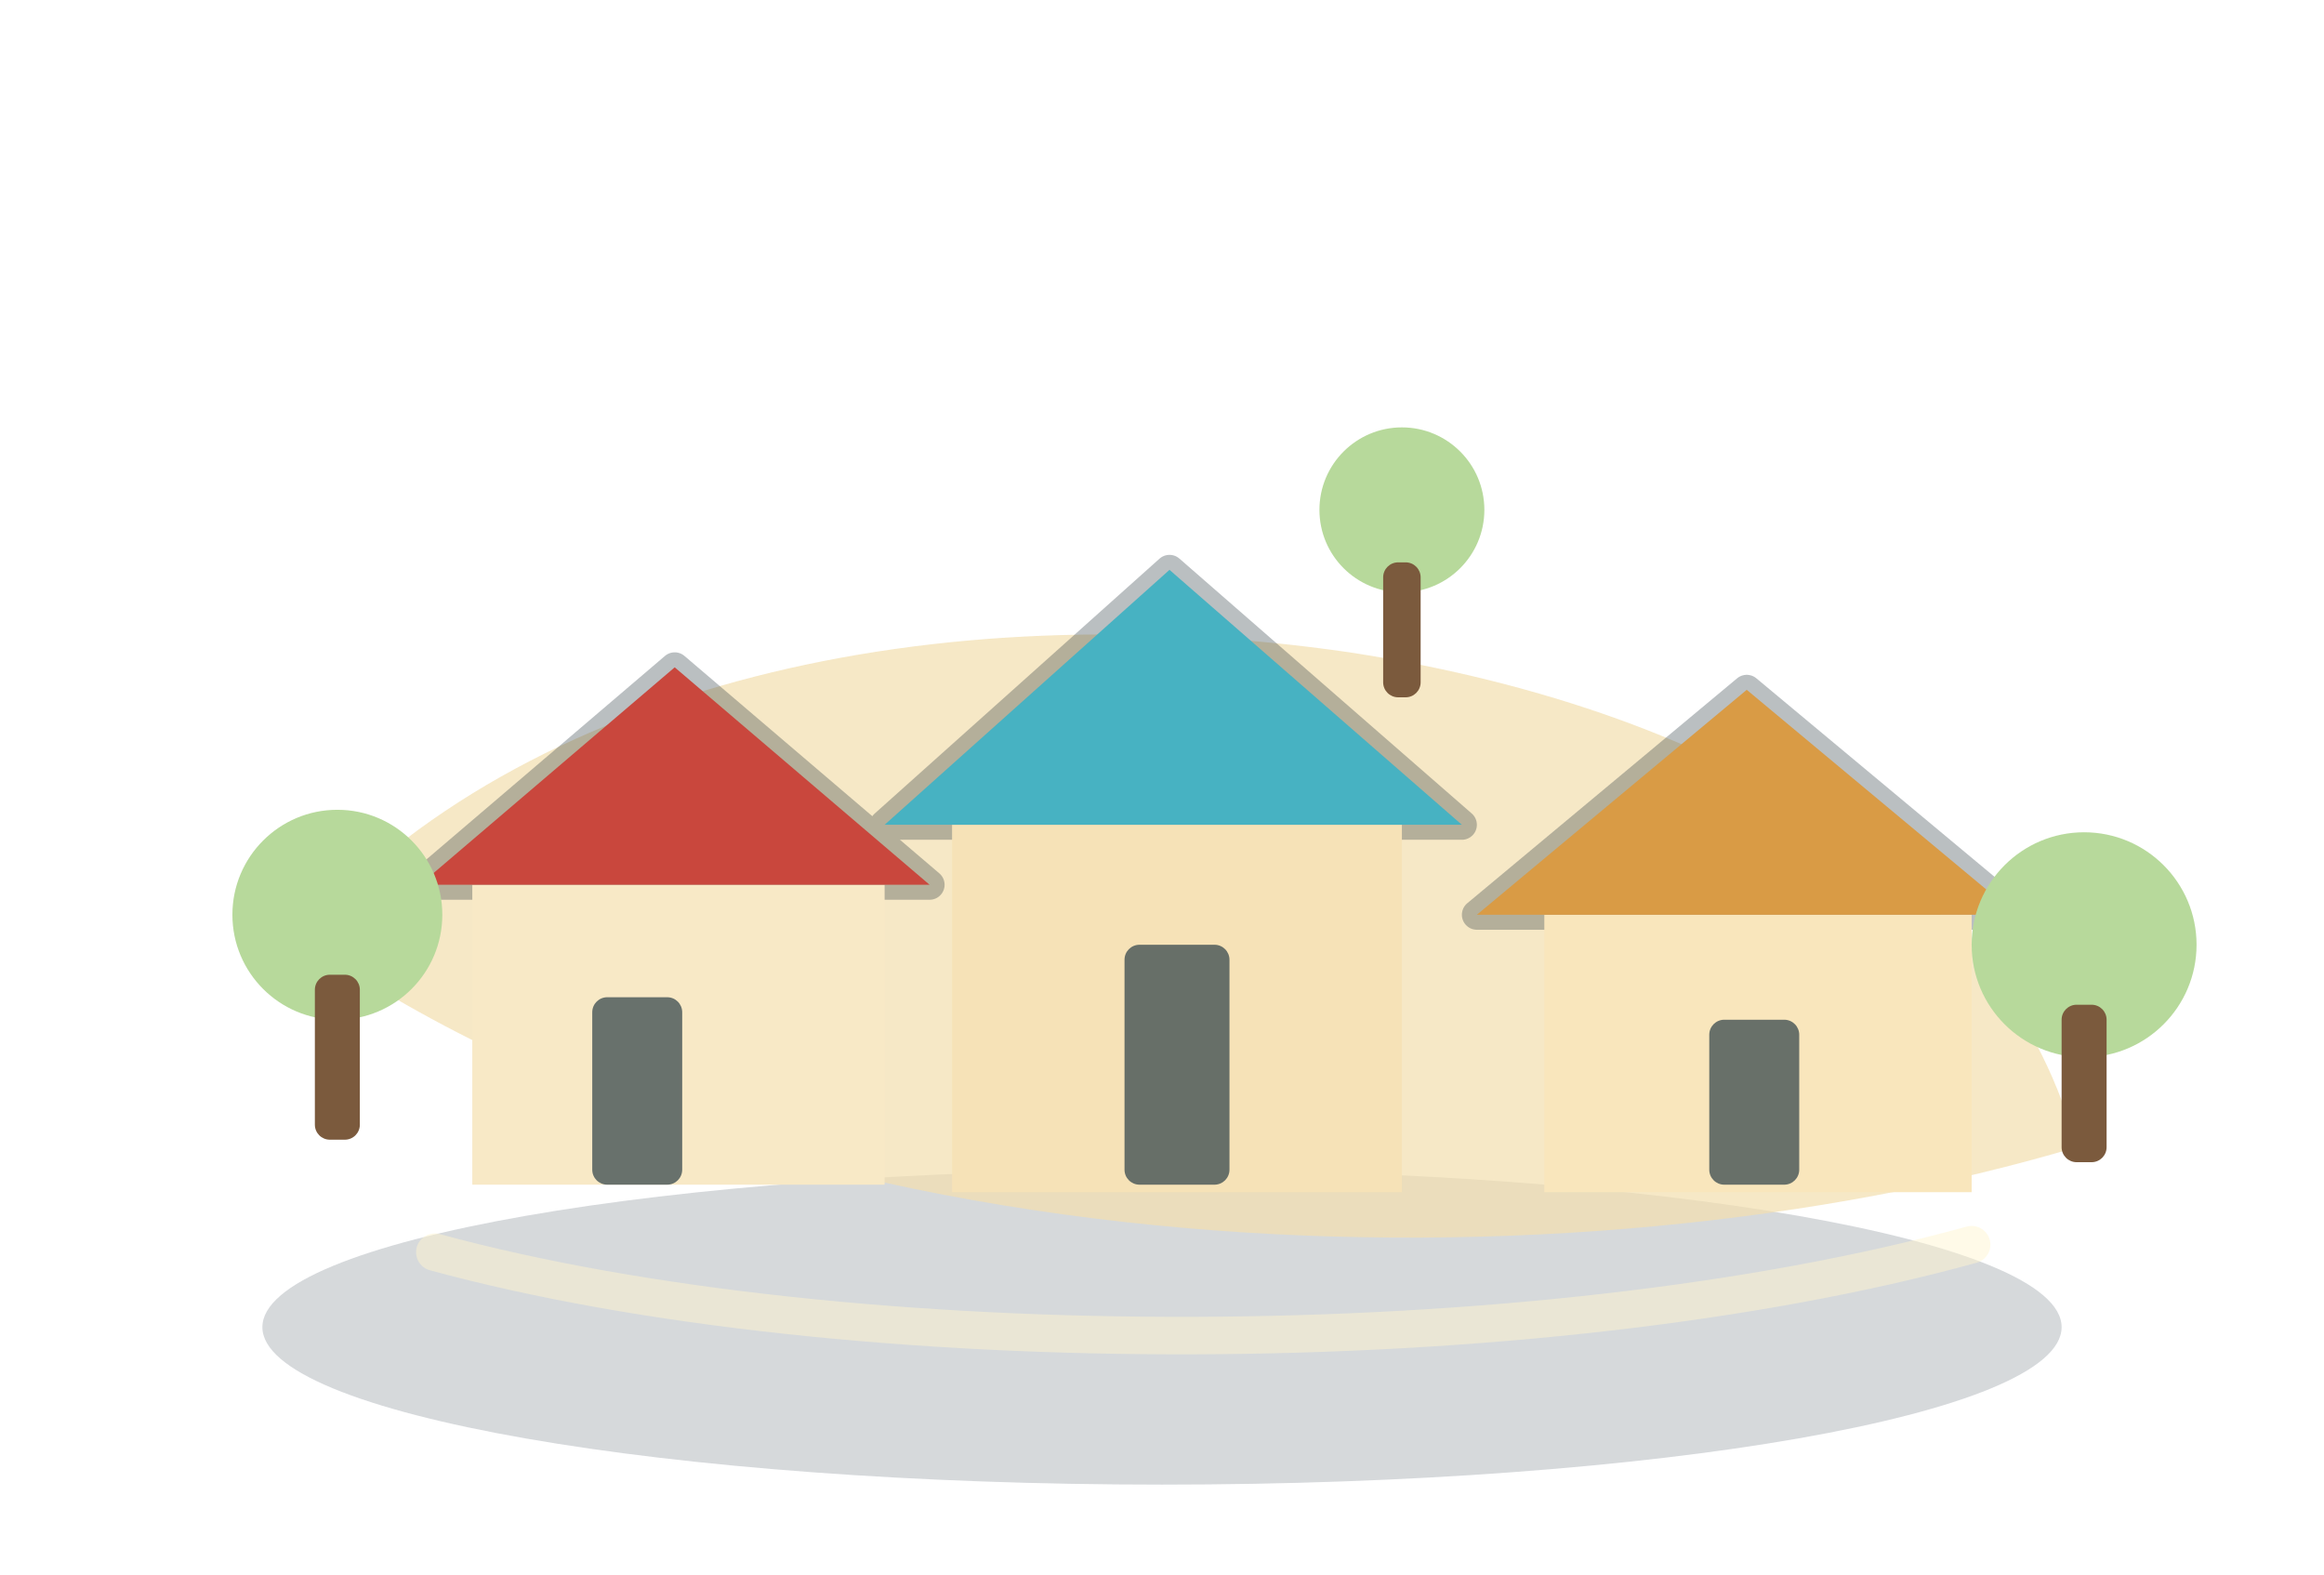
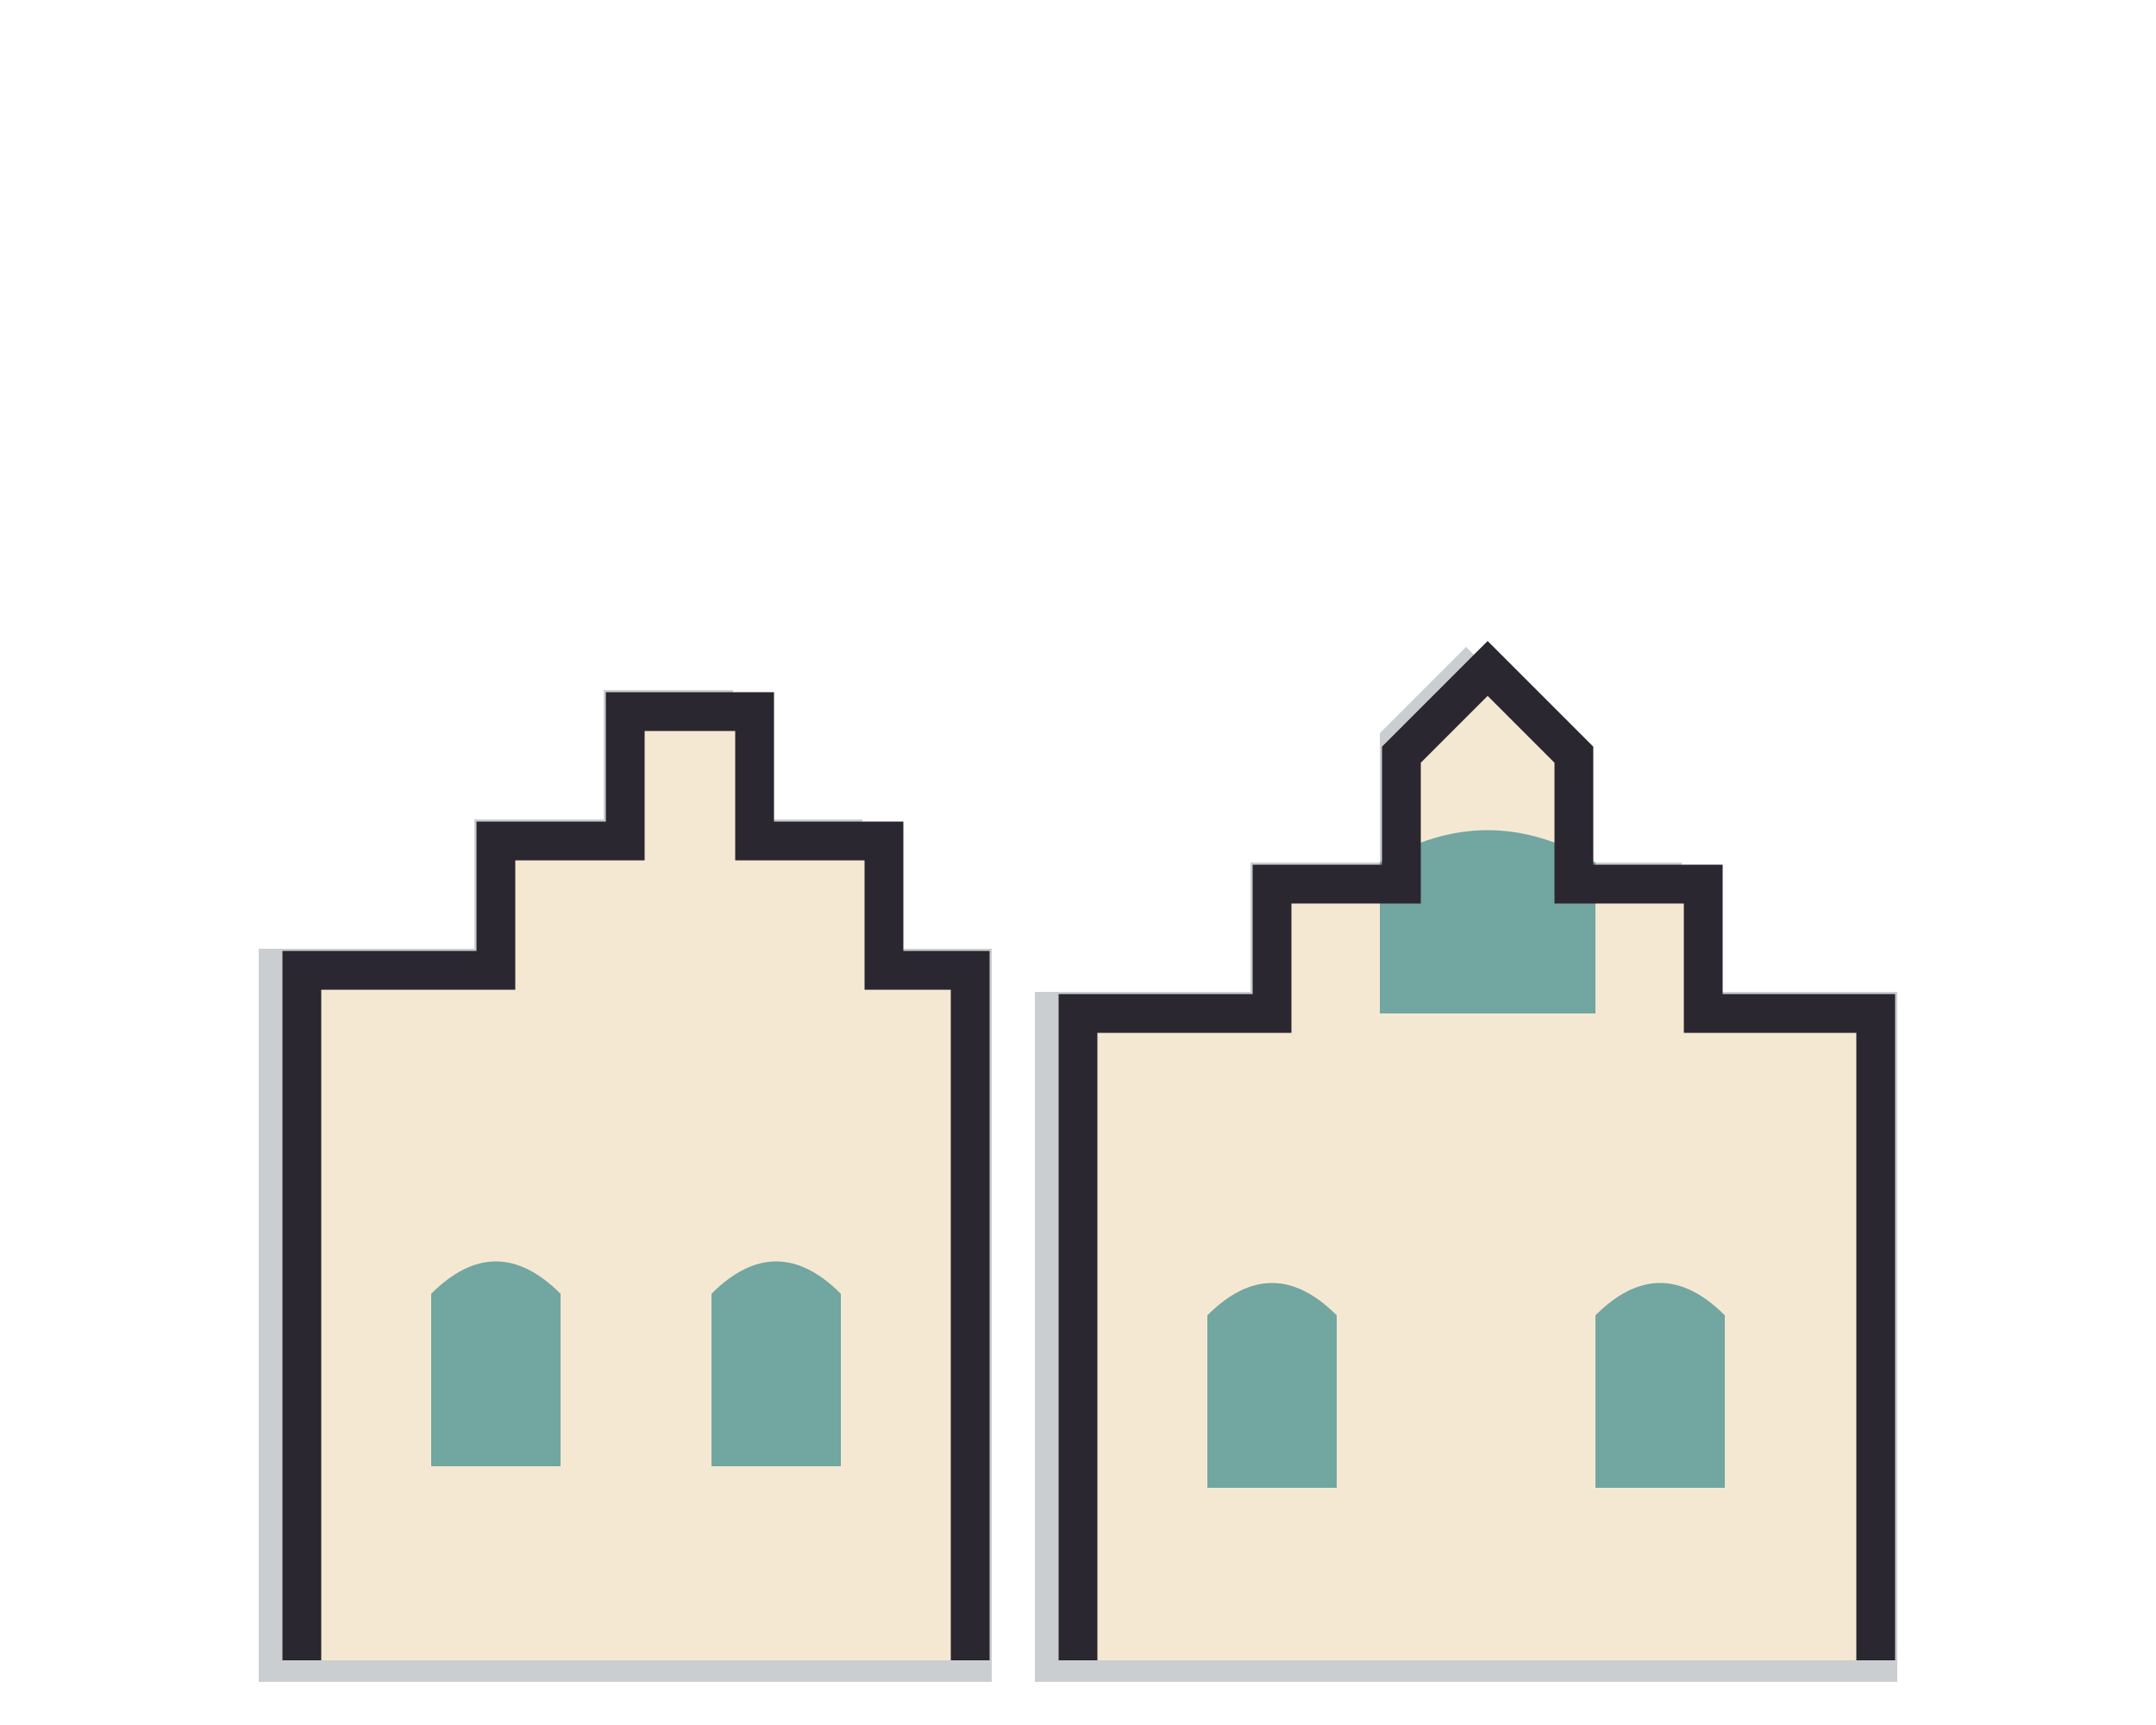
- <svg xmlns="http://www.w3.org/2000/svg" width="620" height="420" viewBox="0 0 620 420">
-   <ellipse cx="310" cy="354" rx="240" ry="42" fill="#1a2a3a" opacity=".18" />
-   <path d="M80 250 C140 182 250 158 360 174 C464 190 536 238 554 306 C420 346 210 342 80 250Z" fill="#f2dfb0" opacity=".72" />
-   <g stroke="#26343d" stroke-width="8" stroke-linejoin="round" opacity=".32">
-     <path d="M112 236 L180 178 L248 236 Z" fill="#e9c780" />
-     <path d="M236 220 L312 152 L390 220 Z" fill="#dfd5a4" />
-     <path d="M394 244 L466 184 L538 244 Z" fill="#e7b96f" />
-   </g>
-   <g>
-     <path d="M126 236 H236 V316 H126Z" fill="#f8e9c6" />
-     <path d="M254 220 H374 V318 H254Z" fill="#f6e2b7" />
-     <path d="M412 244 H526 V318 H412Z" fill="#f9e6bc" />
-     <path d="M112 236 L180 178 L248 236Z" fill="#c9473d" />
-     <path d="M236 220 L312 152 L390 220Z" fill="#47b2c2" />
-     <path d="M394 244 L466 184 L538 244Z" fill="#d99b45" />
-   </g>
-   <g fill="#30434a" opacity=".72">
-     <rect x="158" y="266" width="24" height="50" rx="4" />
-     <rect x="300" y="252" width="28" height="64" rx="4" />
-     <rect x="456" y="272" width="24" height="44" rx="4" />
-   </g>
-   <g fill="#b7d99b">
-     <circle cx="90" cy="244" r="28" />
-     <rect x="84" y="260" width="12" height="44" rx="4" fill="#7b5a3d" />
-     <circle cx="556" cy="252" r="30" />
-     <rect x="550" y="268" width="12" height="42" rx="4" fill="#7b5a3d" />
-     <circle cx="374" cy="136" r="22" />
-     <rect x="369" y="150" width="10" height="36" rx="4" fill="#7b5a3d" />
-   </g>
-   <path d="M116 334 C226 364 410 364 526 332" fill="none" stroke="#fff5cf" stroke-width="10" stroke-linecap="round" opacity=".48" />
+ <svg xmlns="http://www.w3.org/2000/svg" width="500" height="400" viewBox="0 0 500 400">
+   <path d="M 60 390 L 60 220 L 110 220 L 110 190 L 140 190 L 140 160 L 170 160 L 170 190 L 200 190 L 200 220 L 230 220 L 230 390 Z M 240 390 L 240 230 L 290 230 L 290 200 L 320 200 L 320 170 L 340 150 L 360 170 L 360 200 L 390 200 L 390 230 L 440 230 L 440 390 Z" fill="#10202d" opacity="0.22" />
+   <path d="M 70 385 L 70 225 L 115 225 L 115 195 L 145 195 L 145 165 L 175 165 L 175 195 L 205 195 L 205 225 L 225 225 L 225 385 Z" fill="#F5E8D3" />
+   <path d="M 250 385 L 250 235 L 295 235 L 295 205 L 325 205 L 325 175 L 345 155 L 365 175 L 365 205 L 395 205 L 395 235 L 435 235 L 435 385 Z" fill="#F5E8D3" />
+   <path d="M 100 340 L 100 300 Q 115 285 130 300 L 130 340 Z M 165 340 L 165 300 Q 180 285 195 300 L 195 340 Z M 280 345 L 280 305 Q 295 290 310 305 L 310 345 Z M 370 345 L 370 305 Q 385 290 400 305 L 400 345 Z M 320 235 L 320 200 Q 345 185 370 200 L 370 235 Z" fill="#067078" opacity="0.55" />
+   <path d="M 70 385 L 70 225 L 115 225 L 115 195 L 145 195 L 145 165 L 175 165 L 175 195 L 205 195 L 205 225 L 225 225 L 225 385 M 250 385 L 250 235 L 295 235 L 295 205 L 325 205 L 325 175 L 345 155 L 365 175 L 365 205 L 395 205 L 395 235 L 435 235 L 435 385" fill="none" stroke="#2B2730" stroke-width="9" />
</svg>
